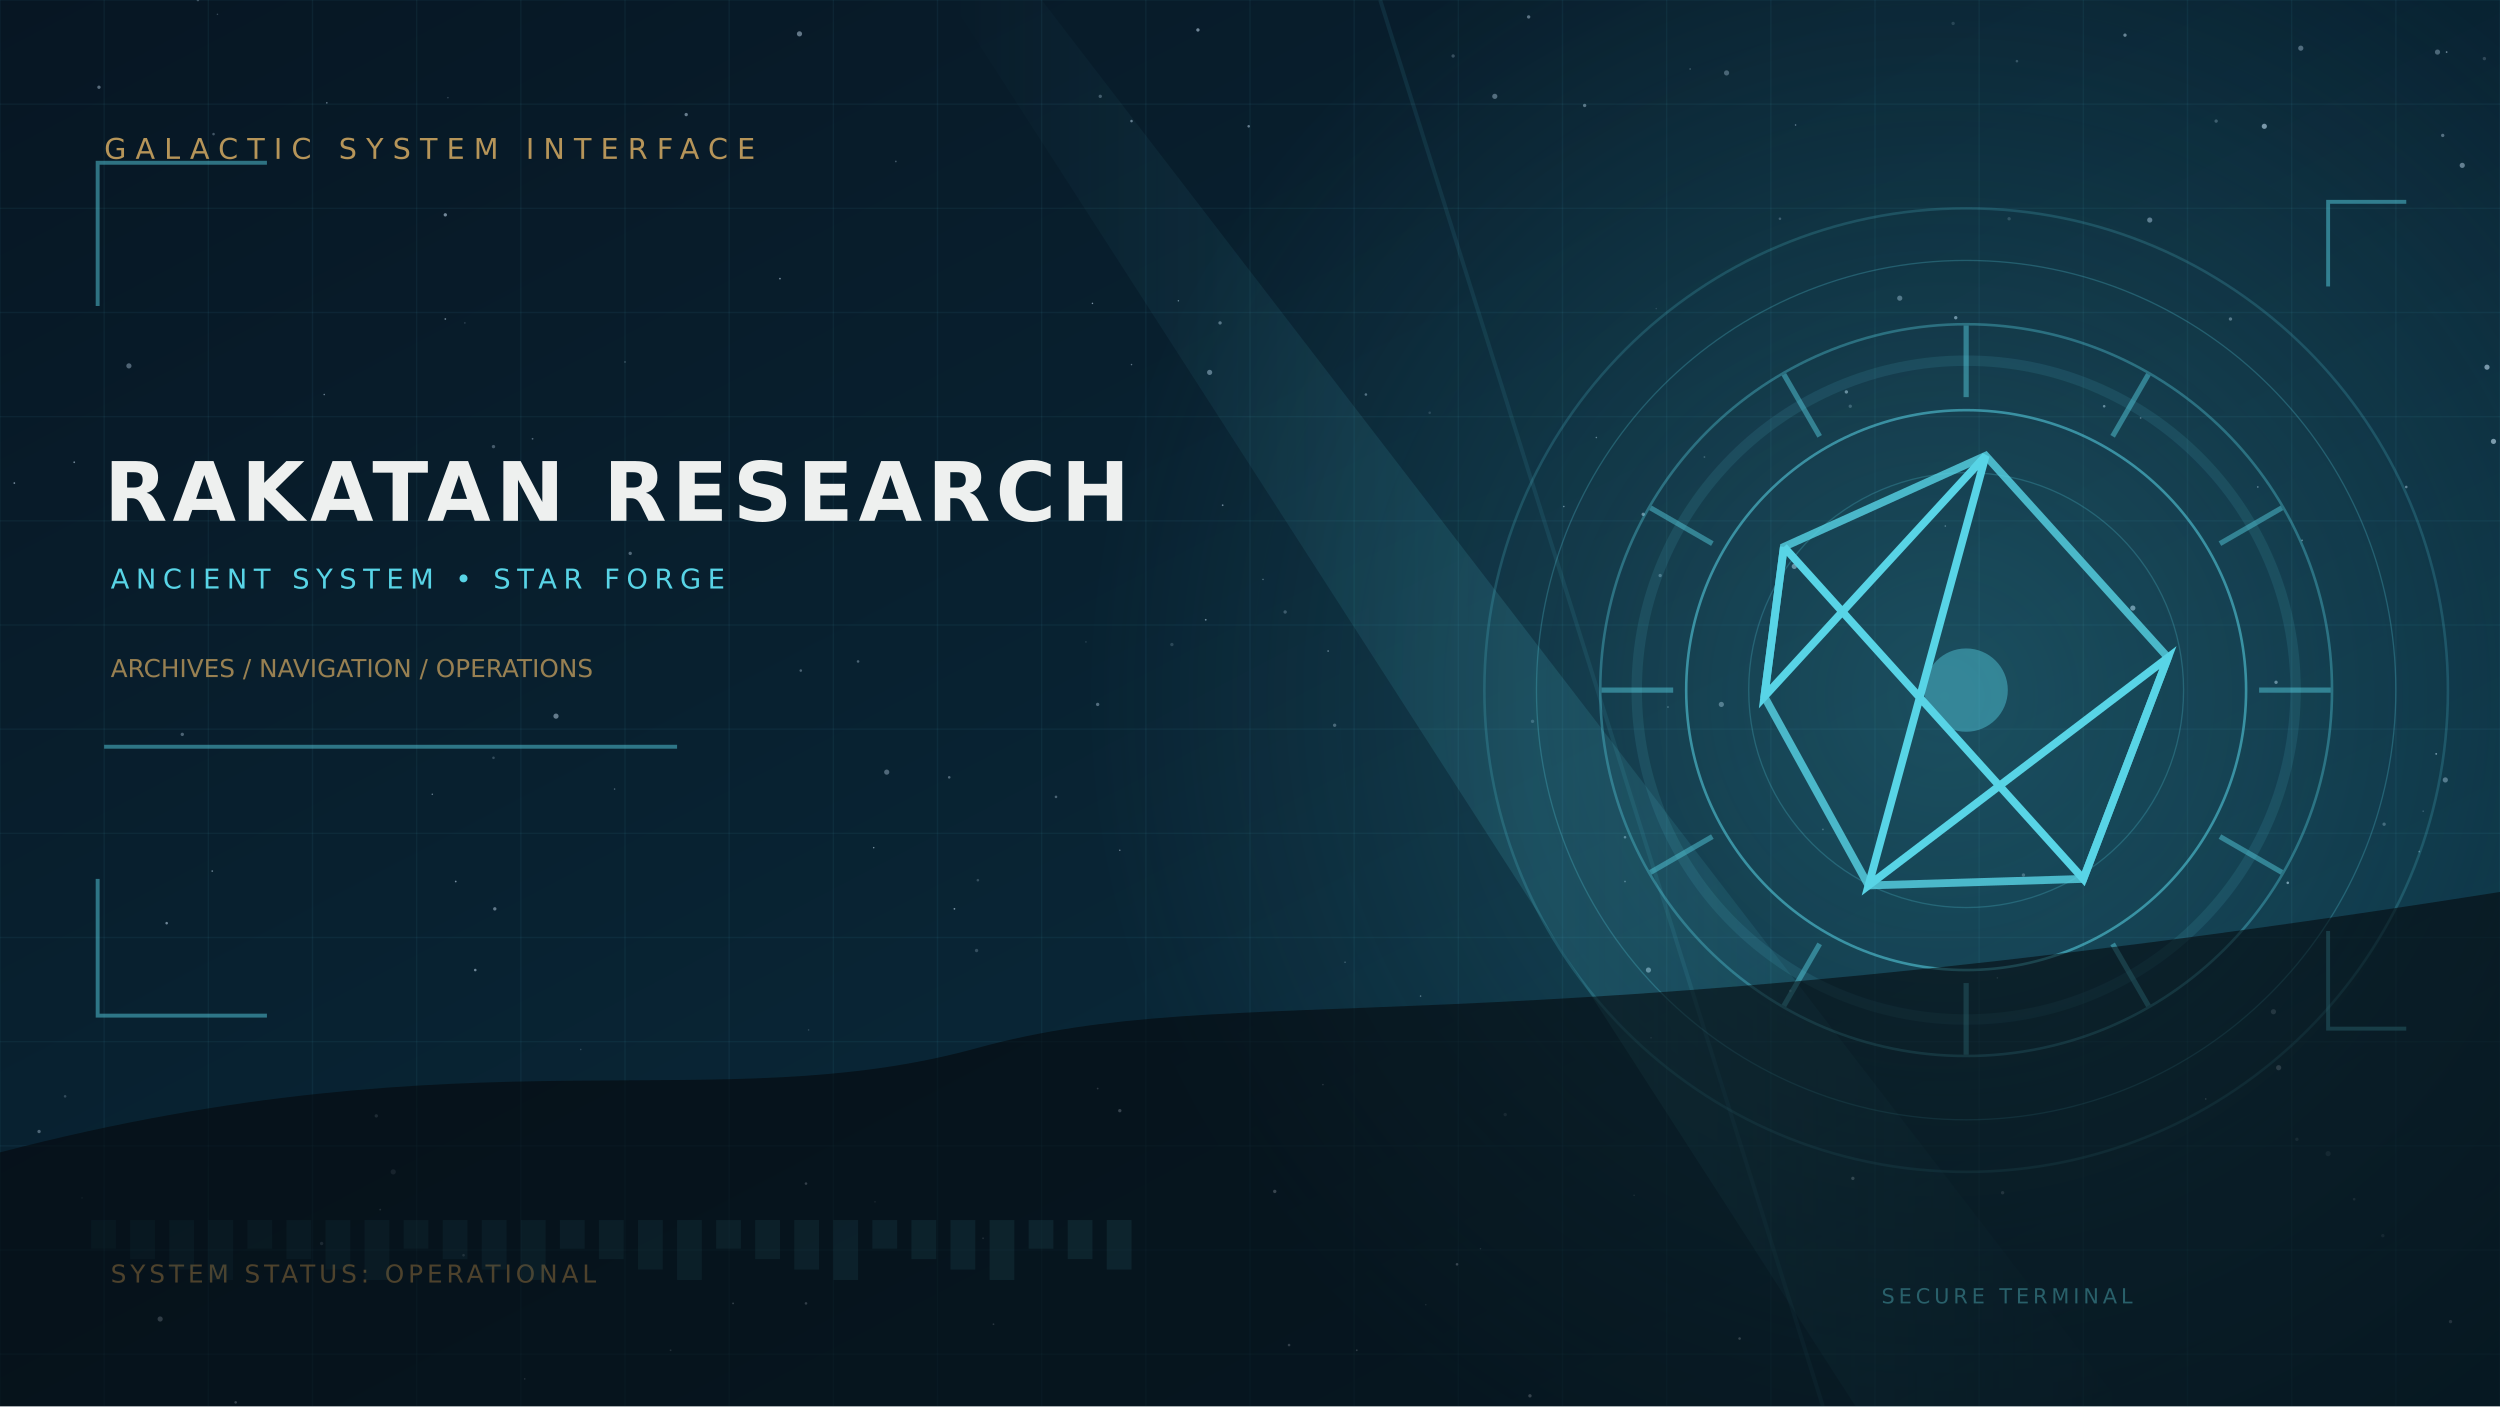
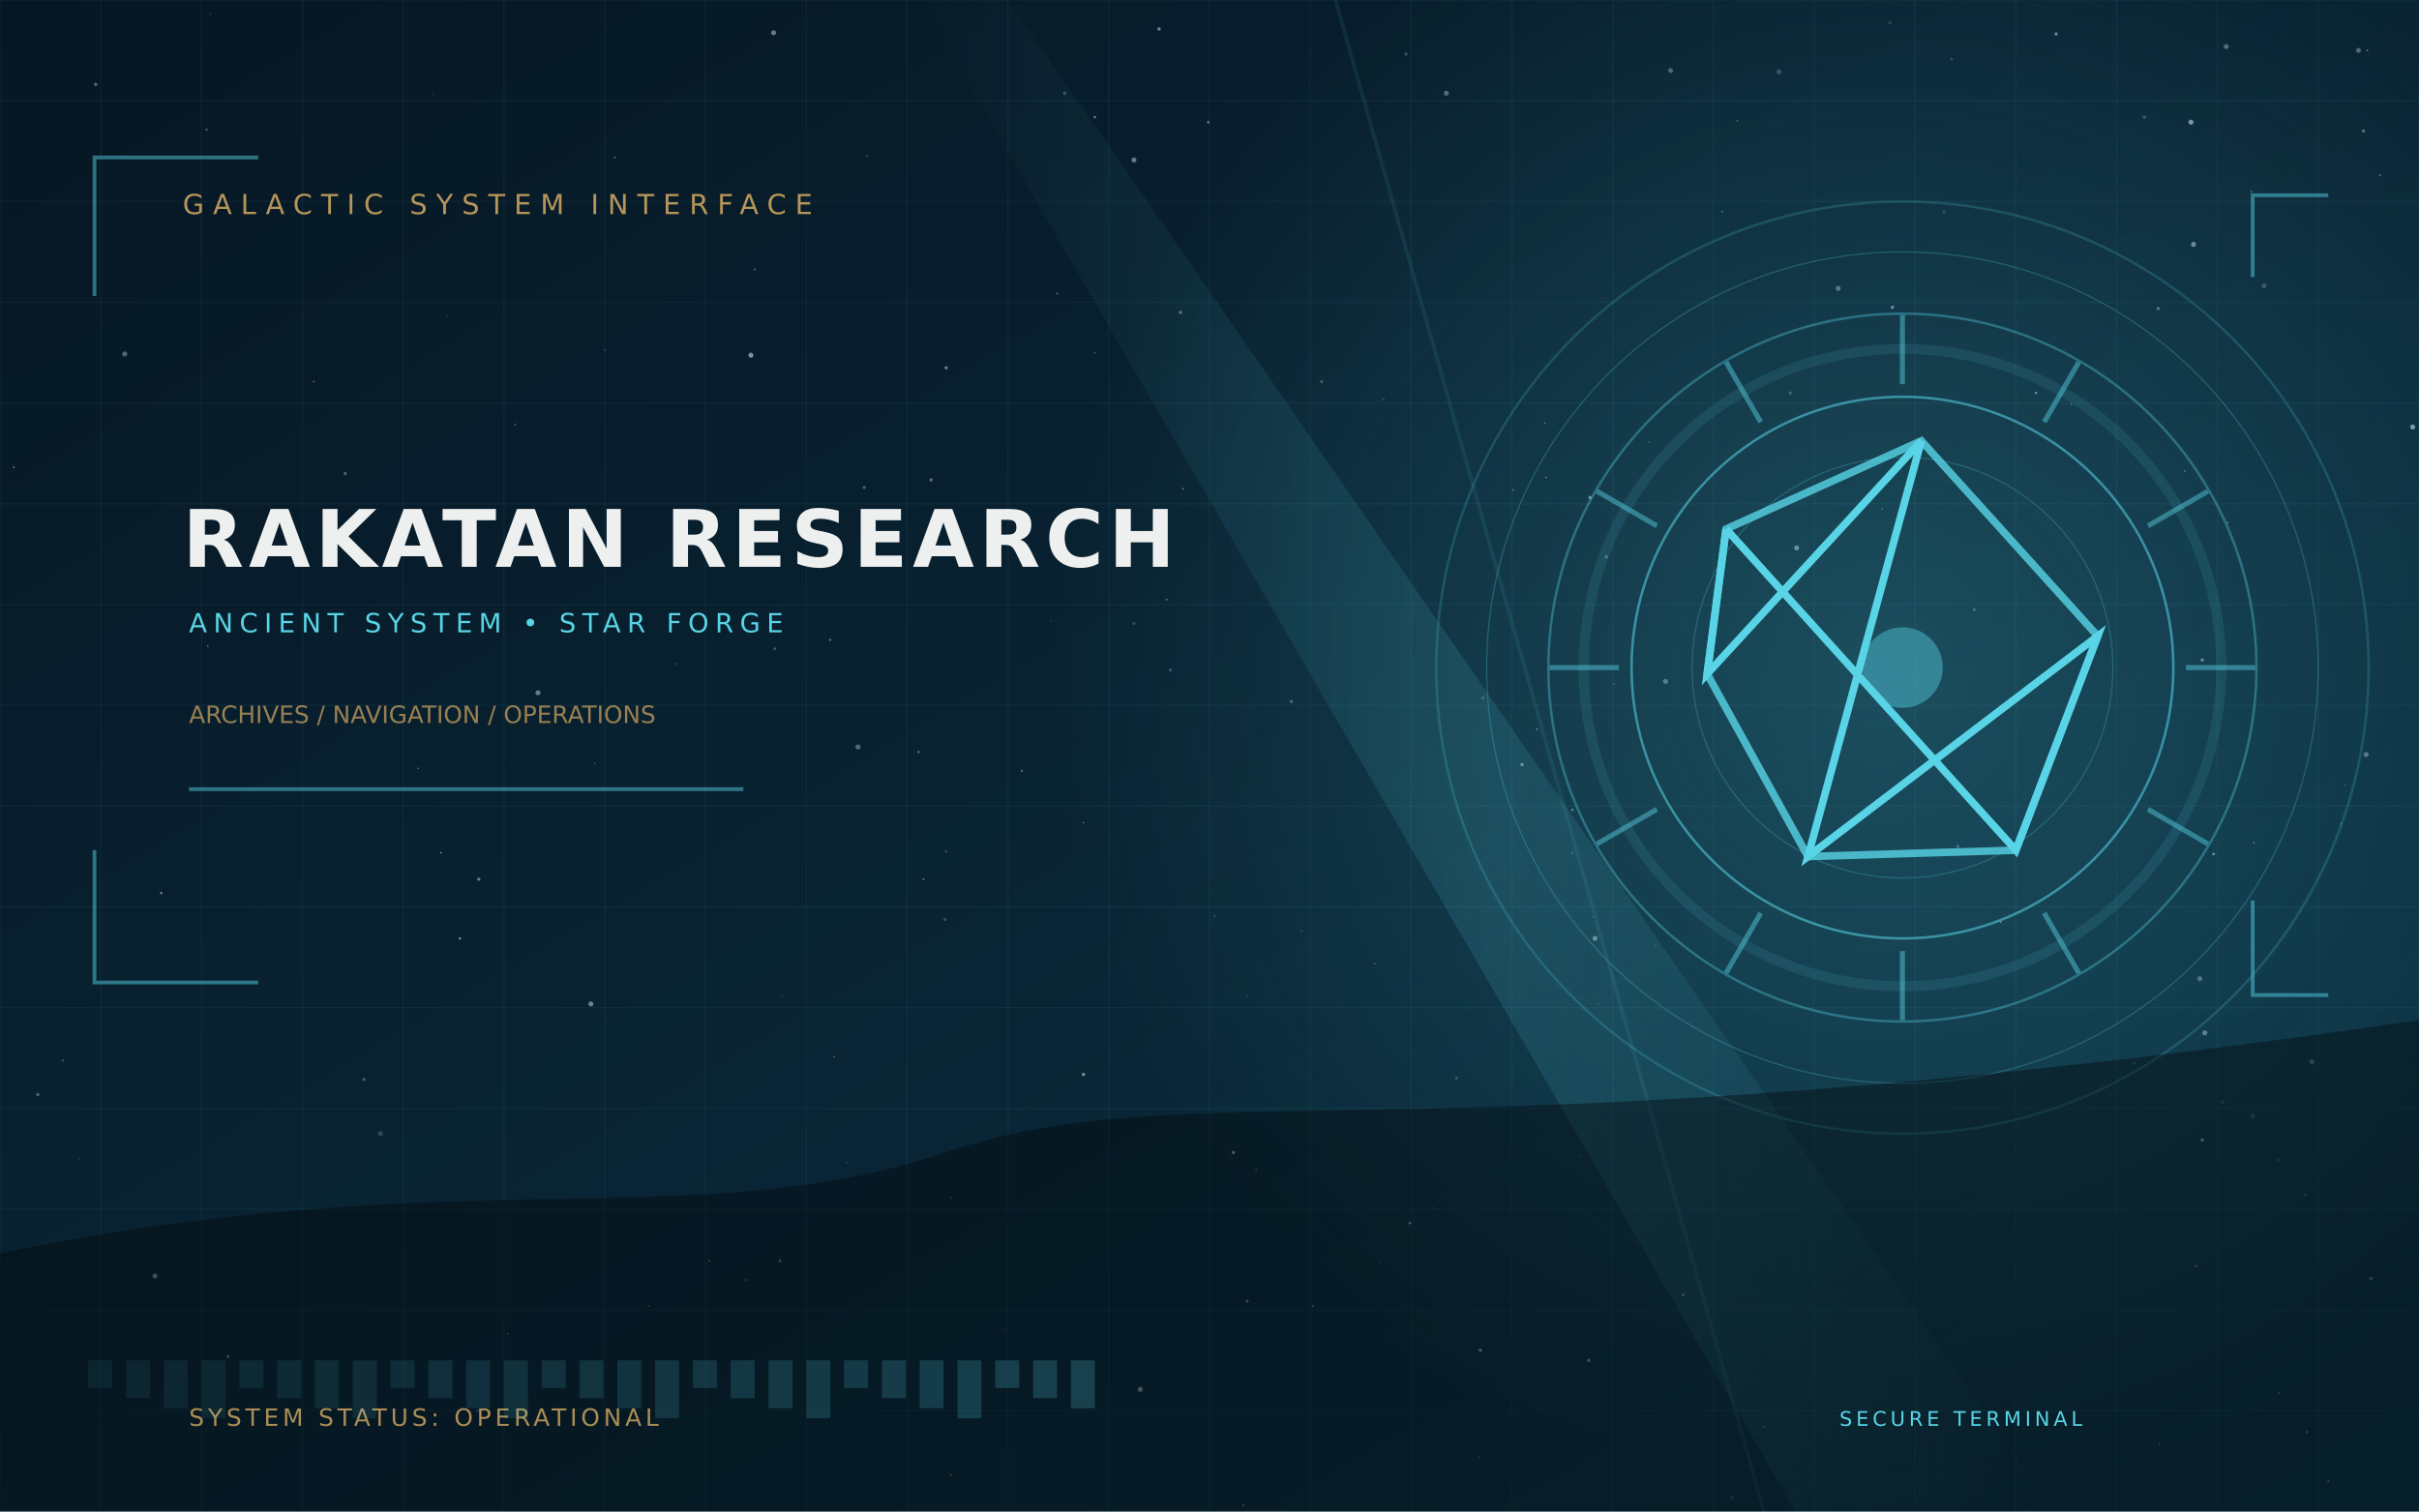
- <svg xmlns="http://www.w3.org/2000/svg" width="1920" height="1080" viewBox="0 0 1920 1080">
+ <svg xmlns="http://www.w3.org/2000/svg" width="1920" height="1200" viewBox="0 0 1920 1200">
  <defs>
    <linearGradient id="bg" x2=".95" y2="1">
      <stop stop-color="#071623" />
      <stop offset="1" stop-color="#0a3042" />
    </linearGradient>
    <radialGradient id="halo">
      <stop stop-color="#58d4e6" stop-opacity=".23" />
      <stop offset="1" stop-color="#58d4e6" stop-opacity="0" />
    </radialGradient>
    <linearGradient id="beam">
      <stop stop-color="#58d4e6" stop-opacity="0" />
      <stop offset=".5" stop-color="#58d4e6" stop-opacity=".14" />
      <stop offset="1" stop-color="#58d4e6" stop-opacity="0" />
    </linearGradient>
  </defs>
-   <rect width="1920" height="1080" fill="url(#bg)" />
+   <rect width="1920" height="1200" fill="url(#bg)" />
  <circle cx="1879" cy="40" r="0.7" fill="#afc6d9" opacity="0.61" />
  <circle cx="1201" cy="389" r="0.6" fill="#afc6d9" opacity="0.64" />
  <circle cx="1830" cy="949" r="1.3" fill="#afc6d9" opacity="0.21" />
  <circle cx="1226" cy="336" r="0.6" fill="#afc6d9" opacity="0.55" />
  <circle cx="1042" cy="1037" r="0.7" fill="#afc6d9" opacity="0.58" />
  <circle cx="1098" cy="317" r="1" fill="#afc6d9" opacity="0.18" />
  <circle cx="563" cy="1001" r="0.7" fill="#afc6d9" opacity="0.66" />
  <circle cx="289" cy="857" r="1.3" fill="#afc6d9" opacity="0.34" />
  <circle cx="1616" cy="312" r="1" fill="#afc6d9" opacity="0.57" />
  <circle cx="686" cy="387" r="1.3" fill="#afc6d9" opacity="0.37" />
  <circle cx="1876" cy="104" r="1.3" fill="#afc6d9" opacity="0.45" />
  <circle cx="937" cy="248" r="1.3" fill="#afc6d9" opacity="0.47" />
  <circle cx="1713" cy="245" r="1.3" fill="#afc6d9" opacity="0.45" />
-   <circle cx="905" cy="231" r="0.6" fill="#afc6d9" opacity="0.58" />
-   <circle cx="970" cy="445" r="0.6" fill="#afc6d9" opacity="0.46" />
-   <circle cx="356" cy="964" r="1" fill="#afc6d9" opacity="0.36" />
-   <circle cx="763" cy="1017" r="0.7" fill="#afc6d9" opacity="0.49" />
-   <circle cx="1871" cy="579" r="0.7" fill="#afc6d9" opacity="0.71" />
+   <circle cx="905" cy="1103" r="2" fill="#afc6d9" opacity="0.62" />
+   <circle cx="1714" cy="1146" r="0.6" fill="#afc6d9" opacity="0.65" />
+   <circle cx="1567" cy="484" r="1.3" fill="#afc6d9" opacity="0.29" />
+   <circle cx="1741" cy="194" r="2" fill="#afc6d9" opacity="0.59" />
+   <circle cx="964" cy="727" r="1" fill="#afc6d9" opacity="0.17" />
+   <circle cx="1261" cy="1080" r="1.3" fill="#afc6d9" opacity="0.56" />
+   <circle cx="1220" cy="579" r="0.7" fill="#afc6d9" opacity="0.71" />
  <circle cx="1033" cy="739" r="0.6" fill="#afc6d9" opacity="0.37" />
  <circle cx="751" cy="676" r="1" fill="#afc6d9" opacity="0.26" />
-   <circle cx="1174" cy="13" r="1.3" fill="#afc6d9" opacity="0.50" />
-   <circle cx="140" cy="564" r="1.3" fill="#afc6d9" opacity="0.41" />
-   <circle cx="1891" cy="127" r="2" fill="#afc6d9" opacity="0.55" />
+   <circle cx="1174" cy="1157" r="0.6" fill="#afc6d9" opacity="0.51" />
+   <circle cx="1264" cy="728" r="0.6" fill="#afc6d9" opacity="0.32" />
+   <circle cx="900" cy="127" r="2" fill="#afc6d9" opacity="0.55" />
  <circle cx="332" cy="610" r="0.6" fill="#afc6d9" opacity="0.57" />
  <circle cx="123" cy="1013" r="2" fill="#afc6d9" opacity="0.57" />
  <circle cx="1694" cy="844" r="0.6" fill="#afc6d9" opacity="0.61" />
  <circle cx="365" cy="745" r="1" fill="#afc6d9" opacity="0.62" />
  <circle cx="834" cy="493" r="0.6" fill="#afc6d9" opacity="0.22" />
  <circle cx="181" cy="1077" r="1" fill="#afc6d9" opacity="0.64" />
  <circle cx="1268" cy="797" r="0.6" fill="#afc6d9" opacity="0.31" />
  <circle cx="672" cy="923" r="0.6" fill="#afc6d9" opacity="0.30" />
  <circle cx="1322" cy="541" r="2" fill="#afc6d9" opacity="0.45" />
  <circle cx="860" cy="853" r="1.3" fill="#afc6d9" opacity="0.67" />
  <circle cx="614" cy="26" r="2" fill="#afc6d9" opacity="0.54" />
  <circle cx="1336" cy="1028" r="1" fill="#afc6d9" opacity="0.64" />
  <circle cx="1266" cy="745" r="2" fill="#afc6d9" opacity="0.56" />
  <circle cx="599" cy="214" r="0.7" fill="#afc6d9" opacity="0.65" />
  <circle cx="619" cy="1001" r="1" fill="#afc6d9" opacity="0.60" />
  <circle cx="621" cy="791" r="0.6" fill="#afc6d9" opacity="0.25" />
  <circle cx="1049" cy="303" r="1" fill="#afc6d9" opacity="0.46" />
  <circle cx="1549" cy="47" r="1" fill="#afc6d9" opacity="0.27" />
  <circle cx="302" cy="900" r="2" fill="#afc6d9" opacity="0.23" />
  <circle cx="1872" cy="40" r="2" fill="#afc6d9" opacity="0.41" />
  <circle cx="1878" cy="599" r="2" fill="#afc6d9" opacity="0.46" />
  <circle cx="350" cy="677" r="0.7" fill="#afc6d9" opacity="0.67" />
  <circle cx="1177" cy="554" r="1.3" fill="#afc6d9" opacity="0.27" />
  <circle cx="1025" cy="557" r="1.3" fill="#afc6d9" opacity="0.38" />
  <circle cx="1739" cy="97" r="2" fill="#afc6d9" opacity="0.69" />
  <circle cx="1861" cy="623" r="0.6" fill="#afc6d9" opacity="0.31" />
  <circle cx="939" cy="388" r="0.7" fill="#afc6d9" opacity="0.59" />
  <circle cx="739" cy="381" r="1.3" fill="#afc6d9" opacity="0.50" />
  <circle cx="1543" cy="168" r="1.3" fill="#afc6d9" opacity="0.20" />
  <circle cx="274" cy="376" r="1.3" fill="#afc6d9" opacity="0.40" />
  <circle cx="99" cy="281" r="2" fill="#afc6d9" opacity="0.43" />
  <circle cx="1248" cy="643" r="1" fill="#afc6d9" opacity="0.50" />
  <circle cx="380" cy="698" r="1.3" fill="#afc6d9" opacity="0.54" />
  <circle cx="1746" cy="777" r="2" fill="#afc6d9" opacity="0.41" />
  <circle cx="30" cy="869" r="1.3" fill="#afc6d9" opacity="0.42" />
  <circle cx="1494" cy="404" r="0.6" fill="#afc6d9" opacity="0.50" />
  <circle cx="128" cy="709" r="1" fill="#afc6d9" opacity="0.61" />
  <circle cx="1275" cy="442" r="1.3" fill="#afc6d9" opacity="0.39" />
  <circle cx="1702" cy="93" r="1.3" fill="#afc6d9" opacity="0.32" />
  <circle cx="1858" cy="654" r="0.7" fill="#afc6d9" opacity="0.42" />
  <circle cx="50" cy="842" r="1" fill="#afc6d9" opacity="0.26" />
  <circle cx="165" cy="513" r="0.6" fill="#afc6d9" opacity="0.68" />
  <circle cx="1367" cy="168" r="1" fill="#afc6d9" opacity="0.30" />
  <circle cx="1255" cy="918" r="0.6" fill="#afc6d9" opacity="0.31" />
  <circle cx="1632" cy="27" r="1.3" fill="#afc6d9" opacity="0.58" />
  <circle cx="1272" cy="237" r="0.6" fill="#afc6d9" opacity="0.19" />
  <circle cx="1554" cy="672" r="1.3" fill="#afc6d9" opacity="0.34" />
  <circle cx="249" cy="303" r="0.6" fill="#afc6d9" opacity="0.61" />
  <circle cx="1757" cy="678" r="1" fill="#afc6d9" opacity="0.68" />
  <circle cx="755" cy="951" r="0.7" fill="#afc6d9" opacity="0.38" />
  <circle cx="1788" cy="886" r="2" fill="#afc6d9" opacity="0.19" />
  <circle cx="1281" cy="543" r="0.6" fill="#afc6d9" opacity="0.50" />
  <circle cx="1175" cy="1072" r="1.3" fill="#afc6d9" opacity="0.65" />
  <circle cx="1808" cy="921" r="1" fill="#afc6d9" opacity="0.26" />
  <circle cx="1915" cy="339" r="2" fill="#afc6d9" opacity="0.70" />
  <circle cx="1459" cy="229" r="2" fill="#afc6d9" opacity="0.45" />
  <circle cx="1748" cy="524" r="1.3" fill="#afc6d9" opacity="0.57" />
  <circle cx="409" cy="337" r="0.7" fill="#afc6d9" opacity="0.45" />
  <circle cx="1309" cy="351" r="0.7" fill="#afc6d9" opacity="0.31" />
  <circle cx="860" cy="653" r="0.6" fill="#afc6d9" opacity="0.60" />
  <circle cx="76" cy="67" r="1.3" fill="#afc6d9" opacity="0.48" />
  <circle cx="659" cy="508" r="1" fill="#afc6d9" opacity="0.41" />
  <circle cx="729" cy="597" r="1" fill="#afc6d9" opacity="0.43" />
  <circle cx="900" cy="495" r="1.3" fill="#afc6d9" opacity="0.21" />
  <circle cx="1116" cy="43" r="1.3" fill="#afc6d9" opacity="0.28" />
  <circle cx="959" cy="97" r="1" fill="#afc6d9" opacity="0.56" />
  <circle cx="1379" cy="96" r="0.6" fill="#afc6d9" opacity="0.57" />
  <circle cx="1750" cy="820" r="2" fill="#afc6d9" opacity="0.50" />
  <circle cx="1137" cy="959" r="0.6" fill="#afc6d9" opacity="0.34" />
  <circle cx="1248" cy="677" r="0.7" fill="#afc6d9" opacity="0.47" />
  <circle cx="869" cy="93" r="1" fill="#afc6d9" opacity="0.56" />
  <circle cx="750" cy="730" r="1.3" fill="#afc6d9" opacity="0.26" />
  <circle cx="1148" cy="74" r="2" fill="#afc6d9" opacity="0.45" />
  <circle cx="344" cy="75" r="0.6" fill="#afc6d9" opacity="0.27" />
  <circle cx="1767" cy="37" r="2" fill="#afc6d9" opacity="0.43" />
  <circle cx="869" cy="280" r="0.6" fill="#afc6d9" opacity="0.52" />
-   <circle cx="1848" cy="374" r="1" fill="#afc6d9" opacity="0.54" />
-   <circle cx="57" cy="355" r="0.7" fill="#afc6d9" opacity="0.64" />
-   <circle cx="1418" cy="301" r="1.3" fill="#afc6d9" opacity="0.59" />
-   <circle cx="342" cy="245" r="0.7" fill="#afc6d9" opacity="0.61" />
-   <circle cx="342" cy="165" r="1.3" fill="#afc6d9" opacity="0.64" />
-   <circle cx="152" cy="0" r="1" fill="#afc6d9" opacity="0.34" />
-   <circle cx="1651" cy="169" r="2" fill="#afc6d9" opacity="0.51" />
-   <circle cx="929" cy="286" r="2" fill="#afc6d9" opacity="0.50" />
-   <circle cx="1217" cy="81" r="1.3" fill="#afc6d9" opacity="0.49" />
-   <circle cx="843" cy="541" r="1.3" fill="#afc6d9" opacity="0.45" />
-   <circle cx="357" cy="248" r="0.7" fill="#afc6d9" opacity="0.20" />
-   <circle cx="1423" cy="905" r="1.3" fill="#afc6d9" opacity="0.65" />
+   <circle cx="1848" cy="1176" r="0.7" fill="#afc6d9" opacity="0.61" />
+   <circle cx="1412" cy="57" r="2" fill="#afc6d9" opacity="0.26" />
+   <circle cx="1797" cy="227" r="2" fill="#afc6d9" opacity="0.25" />
+   <circle cx="1588" cy="732" r="0.7" fill="#afc6d9" opacity="0.61" />
+   <circle cx="355" cy="251" r="0.7" fill="#afc6d9" opacity="0.21" />
+   <circle cx="1787" cy="152" r="0.6" fill="#afc6d9" opacity="0.70" />
+   <circle cx="662" cy="839" r="0.6" fill="#afc6d9" opacity="0.48" />
+   <circle cx="997" cy="929" r="0.7" fill="#afc6d9" opacity="0.46" />
+   <circle cx="1809" cy="1106" r="0.6" fill="#afc6d9" opacity="0.66" />
+   <circle cx="1208" cy="607" r="1.3" fill="#afc6d9" opacity="0.59" />
+   <circle cx="798" cy="1055" r="0.6" fill="#afc6d9" opacity="0.26" />
+   <circle cx="488" cy="125" r="0.7" fill="#afc6d9" opacity="0.55" />
+   <circle cx="1748" cy="905" r="1.3" fill="#afc6d9" opacity="0.65" />
  <circle cx="1500" cy="18" r="1.3" fill="#afc6d9" opacity="0.18" />
  <circle cx="920" cy="23" r="1.3" fill="#afc6d9" opacity="0.63" />
-   <circle cx="1375" cy="761" r="1" fill="#afc6d9" opacity="0.38" />
+   <circle cx="1375" cy="1189" r="1" fill="#afc6d9" opacity="0.31" />
  <circle cx="1768" cy="415" r="0.7" fill="#afc6d9" opacity="0.55" />
  <circle cx="484" cy="425" r="1.3" fill="#afc6d9" opacity="0.44" />
  <circle cx="403" cy="1059" r="0.6" fill="#afc6d9" opacity="0.47" />
  <circle cx="1764" cy="875" r="1.3" fill="#afc6d9" opacity="0.22" />
  <circle cx="688" cy="124" r="0.7" fill="#afc6d9" opacity="0.36" />
  <circle cx="926" cy="476" r="0.7" fill="#afc6d9" opacity="0.63" />
  <circle cx="1734" cy="374" r="0.6" fill="#afc6d9" opacity="0.66" />
  <circle cx="979" cy="915" r="1.3" fill="#afc6d9" opacity="0.69" />
  <circle cx="472" cy="606" r="0.6" fill="#afc6d9" opacity="0.43" />
  <circle cx="11" cy="371" r="0.7" fill="#afc6d9" opacity="0.65" />
  <circle cx="1095" cy="1002" r="0.6" fill="#afc6d9" opacity="0.31" />
  <circle cx="681" cy="593" r="2" fill="#afc6d9" opacity="0.43" />
  <circle cx="733" cy="698" r="0.7" fill="#afc6d9" opacity="0.69" />
  <circle cx="480" cy="278" r="0.6" fill="#afc6d9" opacity="0.40" />
  <circle cx="839" cy="233" r="0.6" fill="#afc6d9" opacity="0.70" />
-   <circle cx="1831" cy="633" r="1.3" fill="#afc6d9" opacity="0.34" />
-   <circle cx="1016" cy="833" r="0.6" fill="#afc6d9" opacity="0.51" />
-   <circle cx="843" cy="836" r="0.7" fill="#afc6d9" opacity="0.52" />
-   <circle cx="1534" cy="751" r="0.6" fill="#afc6d9" opacity="0.37" />
+   <circle cx="1831" cy="1137" r="1" fill="#afc6d9" opacity="0.38" />
+   <circle cx="592" cy="1016" r="1.3" fill="#afc6d9" opacity="0.19" />
+   <circle cx="1835" cy="843" r="2" fill="#afc6d9" opacity="0.39" />
+   <circle cx="1314" cy="751" r="0.6" fill="#afc6d9" opacity="0.37" />
  <circle cx="164" cy="103" r="1" fill="#afc6d9" opacity="0.35" />
  <circle cx="811" cy="612" r="1" fill="#afc6d9" opacity="0.41" />
  <circle cx="63" cy="920" r="0.6" fill="#afc6d9" opacity="0.20" />
  <circle cx="1156" cy="856" r="1.3" fill="#afc6d9" opacity="0.23" />
  <circle cx="515" cy="1037" r="0.7" fill="#afc6d9" opacity="0.39" />
  <circle cx="990" cy="1033" r="1" fill="#afc6d9" opacity="0.62" />
  <circle cx="845" cy="74" r="1.3" fill="#afc6d9" opacity="0.35" />
-   <circle cx="379" cy="582" r="1" fill="#afc6d9" opacity="0.27" />
-   <circle cx="379" cy="343" r="1.3" fill="#afc6d9" opacity="0.37" />
-   <circle cx="292" cy="929" r="0.7" fill="#afc6d9" opacity="0.38" />
-   <circle cx="1538" cy="916" r="1.3" fill="#afc6d9" opacity="0.38" />
-   <circle cx="247" cy="955" r="1.3" fill="#afc6d9" opacity="0.31" />
-   <circle cx="619" cy="909" r="1" fill="#afc6d9" opacity="0.63" />
-   <circle cx="671" cy="651" r="0.6" fill="#afc6d9" opacity="0.67" />
-   <circle cx="163" cy="669" r="0.7" fill="#afc6d9" opacity="0.55" />
+   <circle cx="379" cy="1120" r="1" fill="#afc6d9" opacity="0.36" />
+   <circle cx="1227" cy="379" r="0.7" fill="#afc6d9" opacity="0.56" />
+   <circle cx="751" cy="292" r="1.3" fill="#afc6d9" opacity="0.57" />
+   <circle cx="469" cy="797" r="2" fill="#afc6d9" opacity="0.58" />
+   <circle cx="990" cy="791" r="0.7" fill="#afc6d9" opacity="0.24" />
+   <circle cx="929" cy="532" r="1" fill="#afc6d9" opacity="0.41" />
+   <circle cx="1743" cy="1005" r="1" fill="#afc6d9" opacity="0.34" />
+   <circle cx="1889" cy="139" r="0.6" fill="#afc6d9" opacity="0.69" />
+   <circle cx="1789" cy="669" r="0.7" fill="#afc6d9" opacity="0.55" />
  <circle cx="1882" cy="1015" r="1.3" fill="#afc6d9" opacity="0.41" />
  <circle cx="1262" cy="395" r="1.3" fill="#afc6d9" opacity="0.59" />
  <circle cx="1502" cy="244" r="1.3" fill="#afc6d9" opacity="0.63" />
  <circle cx="1644" cy="321" r="0.7" fill="#afc6d9" opacity="0.42" />
-   <circle cx="1400" cy="637" r="0.7" fill="#afc6d9" opacity="0.34" />
-   <circle cx="1020" cy="500" r="0.7" fill="#afc6d9" opacity="0.50" />
-   <circle cx="1638" cy="467" r="2" fill="#afc6d9" opacity="0.63" />
-   <circle cx="1378" cy="435" r="2" fill="#afc6d9" opacity="0.58" />
+   <circle cx="1400" cy="1133" r="1" fill="#afc6d9" opacity="0.24" />
+   <circle cx="1386" cy="1020" r="0.7" fill="#afc6d9" opacity="0.27" />
+   <circle cx="755" cy="1171" r="0.7" fill="#afc6d9" opacity="0.48" />
+   <circle cx="1426" cy="435" r="2" fill="#afc6d9" opacity="0.58" />
  <circle cx="1326" cy="56" r="2" fill="#afc6d9" opacity="0.38" />
  <circle cx="427" cy="550" r="2" fill="#afc6d9" opacity="0.55" />
-   <circle cx="987" cy="470" r="1.3" fill="#afc6d9" opacity="0.31" />
-   <circle cx="527" cy="88" r="1.3" fill="#afc6d9" opacity="0.57" />
-   <circle cx="1910" cy="282" r="2" fill="#afc6d9" opacity="0.68" />
+   <circle cx="987" cy="1195" r="0.7" fill="#afc6d9" opacity="0.69" />
+   <circle cx="536" cy="527" r="0.6" fill="#afc6d9" opacity="0.40" />
+   <circle cx="596" cy="282" r="2" fill="#afc6d9" opacity="0.68" />
  <circle cx="1091" cy="765" r="0.6" fill="#afc6d9" opacity="0.51" />
  <circle cx="1421" cy="312" r="1.3" fill="#afc6d9" opacity="0.29" />
  <circle cx="615" cy="515" r="1" fill="#afc6d9" opacity="0.40" />
  <circle cx="1119" cy="971" r="1" fill="#afc6d9" opacity="0.69" />
  <circle cx="167" cy="11" r="0.6" fill="#afc6d9" opacity="0.28" />
-   <circle cx="1908" cy="45" r="1.3" fill="#afc6d9" opacity="0.23" />
-   <circle cx="1298" cy="53" r="0.6" fill="#afc6d9" opacity="0.40" />
-   <circle cx="446" cy="806" r="0.6" fill="#afc6d9" opacity="0.24" />
-   <circle cx="251" cy="79" r="0.6" fill="#afc6d9" opacity="0.63" />
  <circle cx="1495" cy="535" r="670" fill="url(#halo)" />
  <g>
-     <path d="M 0 0 V 1080" stroke="#58d4e6" opacity=".06" />
-     <path d="M 80 0 V 1080" stroke="#58d4e6" opacity=".06" />
-     <path d="M 160 0 V 1080" stroke="#58d4e6" opacity=".06" />
-     <path d="M 240 0 V 1080" stroke="#58d4e6" opacity=".06" />
-     <path d="M 320 0 V 1080" stroke="#58d4e6" opacity=".06" />
-     <path d="M 400 0 V 1080" stroke="#58d4e6" opacity=".06" />
-     <path d="M 480 0 V 1080" stroke="#58d4e6" opacity=".06" />
-     <path d="M 560 0 V 1080" stroke="#58d4e6" opacity=".06" />
-     <path d="M 640 0 V 1080" stroke="#58d4e6" opacity=".06" />
-     <path d="M 720 0 V 1080" stroke="#58d4e6" opacity=".06" />
-     <path d="M 800 0 V 1080" stroke="#58d4e6" opacity=".06" />
-     <path d="M 880 0 V 1080" stroke="#58d4e6" opacity=".06" />
-     <path d="M 960 0 V 1080" stroke="#58d4e6" opacity=".06" />
-     <path d="M 1040 0 V 1080" stroke="#58d4e6" opacity=".06" />
-     <path d="M 1120 0 V 1080" stroke="#58d4e6" opacity=".06" />
-     <path d="M 1200 0 V 1080" stroke="#58d4e6" opacity=".06" />
-     <path d="M 1280 0 V 1080" stroke="#58d4e6" opacity=".06" />
-     <path d="M 1360 0 V 1080" stroke="#58d4e6" opacity=".06" />
-     <path d="M 1440 0 V 1080" stroke="#58d4e6" opacity=".06" />
-     <path d="M 1520 0 V 1080" stroke="#58d4e6" opacity=".06" />
-     <path d="M 1600 0 V 1080" stroke="#58d4e6" opacity=".06" />
-     <path d="M 1680 0 V 1080" stroke="#58d4e6" opacity=".06" />
-     <path d="M 1760 0 V 1080" stroke="#58d4e6" opacity=".06" />
-     <path d="M 1840 0 V 1080" stroke="#58d4e6" opacity=".06" />
-     <path d="M 1920 0 V 1080" stroke="#58d4e6" opacity=".06" />
+     <path d="M 0 0 V 1200" stroke="#58d4e6" opacity=".06" />
+     <path d="M 80 0 V 1200" stroke="#58d4e6" opacity=".06" />
+     <path d="M 160 0 V 1200" stroke="#58d4e6" opacity=".06" />
+     <path d="M 240 0 V 1200" stroke="#58d4e6" opacity=".06" />
+     <path d="M 320 0 V 1200" stroke="#58d4e6" opacity=".06" />
+     <path d="M 400 0 V 1200" stroke="#58d4e6" opacity=".06" />
+     <path d="M 480 0 V 1200" stroke="#58d4e6" opacity=".06" />
+     <path d="M 560 0 V 1200" stroke="#58d4e6" opacity=".06" />
+     <path d="M 640 0 V 1200" stroke="#58d4e6" opacity=".06" />
+     <path d="M 720 0 V 1200" stroke="#58d4e6" opacity=".06" />
+     <path d="M 800 0 V 1200" stroke="#58d4e6" opacity=".06" />
+     <path d="M 880 0 V 1200" stroke="#58d4e6" opacity=".06" />
+     <path d="M 960 0 V 1200" stroke="#58d4e6" opacity=".06" />
+     <path d="M 1040 0 V 1200" stroke="#58d4e6" opacity=".06" />
+     <path d="M 1120 0 V 1200" stroke="#58d4e6" opacity=".06" />
+     <path d="M 1200 0 V 1200" stroke="#58d4e6" opacity=".06" />
+     <path d="M 1280 0 V 1200" stroke="#58d4e6" opacity=".06" />
+     <path d="M 1360 0 V 1200" stroke="#58d4e6" opacity=".06" />
+     <path d="M 1440 0 V 1200" stroke="#58d4e6" opacity=".06" />
+     <path d="M 1520 0 V 1200" stroke="#58d4e6" opacity=".06" />
+     <path d="M 1600 0 V 1200" stroke="#58d4e6" opacity=".06" />
+     <path d="M 1680 0 V 1200" stroke="#58d4e6" opacity=".06" />
+     <path d="M 1760 0 V 1200" stroke="#58d4e6" opacity=".06" />
+     <path d="M 1840 0 V 1200" stroke="#58d4e6" opacity=".06" />
+     <path d="M 1920 0 V 1200" stroke="#58d4e6" opacity=".06" />
    <path d="M 0 0 H 1920" stroke="#58d4e6" opacity=".06" />
    <path d="M 0 80 H 1920" stroke="#58d4e6" opacity=".06" />
    <path d="M 0 160 H 1920" stroke="#58d4e6" opacity=".06" />
    <path d="M 0 240 H 1920" stroke="#58d4e6" opacity=".06" />
    <path d="M 0 320 H 1920" stroke="#58d4e6" opacity=".06" />
    <path d="M 0 400 H 1920" stroke="#58d4e6" opacity=".06" />
    <path d="M 0 480 H 1920" stroke="#58d4e6" opacity=".06" />
    <path d="M 0 560 H 1920" stroke="#58d4e6" opacity=".06" />
    <path d="M 0 640 H 1920" stroke="#58d4e6" opacity=".06" />
    <path d="M 0 720 H 1920" stroke="#58d4e6" opacity=".06" />
    <path d="M 0 800 H 1920" stroke="#58d4e6" opacity=".06" />
    <path d="M 0 880 H 1920" stroke="#58d4e6" opacity=".06" />
    <path d="M 0 960 H 1920" stroke="#58d4e6" opacity=".06" />
    <path d="M 0 1040 H 1920" stroke="#58d4e6" opacity=".06" />
-   </g>
-   <path d="M 800 0 L 1630 1080 L 1425 1080 L 730 0 Z" fill="url(#beam)" />
-   <path d="M 1060 0 L 1400 1080" stroke="#58d4e6" opacity=".09" stroke-width="3" />
+     <path d="M 0 1120 H 1920" stroke="#58d4e6" opacity=".06" />
+     <path d="M 0 1200 H 1920" stroke="#58d4e6" opacity=".06" />
+   </g>
+   <path d="M 800 0 L 1630 1200 L 1425 1200 L 730 0 Z" fill="url(#beam)" />
+   <path d="M 1060 0 L 1400 1200" stroke="#58d4e6" opacity=".09" stroke-width="3" />
  <circle cx="1510" cy="530" r="370" stroke="#58d4e6" stroke-width="2" fill="none" opacity="0.19" />
  <circle cx="1510" cy="530" r="330" stroke="#58d4e6" stroke-width="1" fill="none" opacity="0.25" />
  <circle cx="1510" cy="530" r="281" stroke="#58d4e6" stroke-width="2" fill="none" opacity="0.35" />
  <circle cx="1510" cy="530" r="253" stroke="#58d4e6" stroke-width="8" fill="none" opacity="0.11" />
  <circle cx="1510" cy="530" r="215" stroke="#58d4e6" stroke-width="2" fill="none" opacity="0.55" />
  <circle cx="1510" cy="530" r="167" stroke="#58d4e6" stroke-width="1" fill="none" opacity="0.23" />
  <path d="M 1735.0 530.0 L 1790.0 530.0" stroke="#58d4e6" stroke-width="4" opacity=".45" />
  <path d="M 1704.9 642.5 L 1752.5 670.0" stroke="#58d4e6" stroke-width="4" opacity=".45" />
  <path d="M 1622.5 724.9 L 1650.0 772.5" stroke="#58d4e6" stroke-width="4" opacity=".45" />
  <path d="M 1510.0 755.0 L 1510.0 810.0" stroke="#58d4e6" stroke-width="4" opacity=".45" />
  <path d="M 1397.5 724.9 L 1370.0 772.5" stroke="#58d4e6" stroke-width="4" opacity=".45" />
  <path d="M 1315.1 642.5 L 1267.5 670.0" stroke="#58d4e6" stroke-width="4" opacity=".45" />
  <path d="M 1285.0 530.0 L 1230.0 530.0" stroke="#58d4e6" stroke-width="4" opacity=".45" />
  <path d="M 1315.1 417.5 L 1267.5 390.0" stroke="#58d4e6" stroke-width="4" opacity=".45" />
  <path d="M 1397.5 335.1 L 1370.0 287.5" stroke="#58d4e6" stroke-width="4" opacity=".45" />
  <path d="M 1510.0 305.0 L 1510.0 250.0" stroke="#58d4e6" stroke-width="4" opacity=".45" />
  <path d="M 1622.5 335.1 L 1650.0 287.5" stroke="#58d4e6" stroke-width="4" opacity=".45" />
  <path d="M 1704.9 417.5 L 1752.5 390.0" stroke="#58d4e6" stroke-width="4" opacity=".45" />
  <g transform="translate(1510 530)" fill="none" stroke="#58d4e6" stroke-width="6">
    <path d="M -140 -110 L 15 -180 L 155 -25 L 90 145 L -75 150 L -155 5 Z" opacity=".8" />
    <path d="M -140 -110 L 90 145 L 155 -25 L -75 150 L 15 -180 L -155 5 L -140 -110" />
    <circle r="29" fill="#58d4e6" opacity=".42" />
  </g>
+   <path d="M 0 995 C 365 920 550 982 750 915 S 1130 925 1920 810 L 1920 1200 L 0 1200 Z" fill="#030609" opacity=".42" />
  <g fill="none" stroke="#58d4e6" opacity=".48" stroke-width="3">
    <path d="M 75 235 V 125 H 205" />
    <path d="M 75 675 V 780 H 205" />
    <path d="M 1848 155 H 1788 V 220" />
    <path d="M 1848 790 H 1788 V 715" />
  </g>
  <g font-family="DejaVu Sans, sans-serif" fill="#d5aa61">
-     <text x="80" y="122" font-size="22" letter-spacing="7" opacity=".85">GALACTIC SYSTEM INTERFACE</text>
-     <text x="80" y="400" font-size="63" font-weight="bold" letter-spacing="4" fill="#eef0ef">RAKATAN RESEARCH</text>
-     <text x="85" y="452" font-size="21" letter-spacing="5" fill="#58d4e6">ANCIENT SYSTEM • STAR FORGE</text>
-     <text x="85" y="520" font-size="19" opacity=".7">ARCHIVES  /  NAVIGATION  /  OPERATIONS</text>
-     <text x="85" y="985" font-size="19" letter-spacing="3" opacity=".8">SYSTEM STATUS: OPERATIONAL</text>
-     <text x="1445" y="1001" font-size="16" letter-spacing="3" fill="#58d4e6">SECURE TERMINAL</text>
+     <text x="145" y="170" font-size="22" letter-spacing="7" opacity=".85">GALACTIC SYSTEM INTERFACE</text>
+     <text x="145" y="450" font-size="63" font-weight="bold" letter-spacing="4" fill="#eef0ef">RAKATAN RESEARCH</text>
+     <text x="150" y="502" font-size="21" letter-spacing="5" fill="#58d4e6">ANCIENT SYSTEM • STAR FORGE</text>
+     <text x="150" y="574" font-size="19" opacity=".7">ARCHIVES  /  NAVIGATION  /  OPERATIONS</text>
+     <text x="150" y="1132" font-size="19" letter-spacing="3" opacity=".8">SYSTEM STATUS: OPERATIONAL</text>
+     <text x="1460" y="1132" font-size="16" letter-spacing="3" fill="#58d4e6">SECURE TERMINAL</text>
  </g>
  <g fill="#58d4e6" opacity=".48">
-     <rect x="80" y="572" width="440" height="3" />
-     <rect x="70" y="937" width="19" height="22" fill="#58d4e6" opacity="0.15" />
-     <rect x="100" y="937" width="19" height="30" fill="#58d4e6" opacity="0.16" />
-     <rect x="130" y="937" width="19" height="38" fill="#58d4e6" opacity="0.17" />
-     <rect x="160" y="937" width="19" height="46" fill="#58d4e6" opacity="0.18" />
-     <rect x="190" y="937" width="19" height="22" fill="#58d4e6" opacity="0.19" />
-     <rect x="220" y="937" width="19" height="30" fill="#58d4e6" opacity="0.20" />
-     <rect x="250" y="937" width="19" height="38" fill="#58d4e6" opacity="0.22" />
-     <rect x="280" y="937" width="19" height="46" fill="#58d4e6" opacity="0.23" />
-     <rect x="310" y="937" width="19" height="22" fill="#58d4e6" opacity="0.24" />
-     <rect x="340" y="937" width="19" height="30" fill="#58d4e6" opacity="0.25" />
-     <rect x="370" y="937" width="19" height="38" fill="#58d4e6" opacity="0.26" />
-     <rect x="400" y="937" width="19" height="46" fill="#58d4e6" opacity="0.27" />
-     <rect x="430" y="937" width="19" height="22" fill="#58d4e6" opacity="0.28" />
-     <rect x="460" y="937" width="19" height="30" fill="#58d4e6" opacity="0.29" />
-     <rect x="490" y="937" width="19" height="38" fill="#58d4e6" opacity="0.30" />
-     <rect x="520" y="937" width="19" height="46" fill="#58d4e6" opacity="0.31" />
-     <rect x="550" y="937" width="19" height="22" fill="#58d4e6" opacity="0.33" />
-     <rect x="580" y="937" width="19" height="30" fill="#58d4e6" opacity="0.34" />
-     <rect x="610" y="937" width="19" height="38" fill="#58d4e6" opacity="0.35" />
-     <rect x="640" y="937" width="19" height="46" fill="#58d4e6" opacity="0.36" />
-     <rect x="670" y="937" width="19" height="22" fill="#58d4e6" opacity="0.37" />
-     <rect x="700" y="937" width="19" height="30" fill="#58d4e6" opacity="0.38" />
-     <rect x="730" y="937" width="19" height="38" fill="#58d4e6" opacity="0.39" />
-     <rect x="760" y="937" width="19" height="46" fill="#58d4e6" opacity="0.40" />
-     <rect x="790" y="937" width="19" height="22" fill="#58d4e6" opacity="0.41" />
-     <rect x="820" y="937" width="19" height="30" fill="#58d4e6" opacity="0.42" />
-     <rect x="850" y="937" width="19" height="38" fill="#58d4e6" opacity="0.44" />
-   </g>
-   <path d="M 0 885 C 365 790 550 860 750 805 S 1130 810 1920 685 L 1920 1080 L 0 1080 Z" fill="#030609" opacity=".56" />
+     <rect x="150" y="625" width="440" height="3" />
+     <rect x="70" y="1080" width="19" height="22" fill="#58d4e6" opacity="0.15" />
+     <rect x="100" y="1080" width="19" height="30" fill="#58d4e6" opacity="0.16" />
+     <rect x="130" y="1080" width="19" height="38" fill="#58d4e6" opacity="0.17" />
+     <rect x="160" y="1080" width="19" height="46" fill="#58d4e6" opacity="0.18" />
+     <rect x="190" y="1080" width="19" height="22" fill="#58d4e6" opacity="0.19" />
+     <rect x="220" y="1080" width="19" height="30" fill="#58d4e6" opacity="0.20" />
+     <rect x="250" y="1080" width="19" height="38" fill="#58d4e6" opacity="0.22" />
+     <rect x="280" y="1080" width="19" height="46" fill="#58d4e6" opacity="0.23" />
+     <rect x="310" y="1080" width="19" height="22" fill="#58d4e6" opacity="0.24" />
+     <rect x="340" y="1080" width="19" height="30" fill="#58d4e6" opacity="0.25" />
+     <rect x="370" y="1080" width="19" height="38" fill="#58d4e6" opacity="0.26" />
+     <rect x="400" y="1080" width="19" height="46" fill="#58d4e6" opacity="0.27" />
+     <rect x="430" y="1080" width="19" height="22" fill="#58d4e6" opacity="0.28" />
+     <rect x="460" y="1080" width="19" height="30" fill="#58d4e6" opacity="0.29" />
+     <rect x="490" y="1080" width="19" height="38" fill="#58d4e6" opacity="0.30" />
+     <rect x="520" y="1080" width="19" height="46" fill="#58d4e6" opacity="0.31" />
+     <rect x="550" y="1080" width="19" height="22" fill="#58d4e6" opacity="0.33" />
+     <rect x="580" y="1080" width="19" height="30" fill="#58d4e6" opacity="0.34" />
+     <rect x="610" y="1080" width="19" height="38" fill="#58d4e6" opacity="0.35" />
+     <rect x="640" y="1080" width="19" height="46" fill="#58d4e6" opacity="0.36" />
+     <rect x="670" y="1080" width="19" height="22" fill="#58d4e6" opacity="0.37" />
+     <rect x="700" y="1080" width="19" height="30" fill="#58d4e6" opacity="0.38" />
+     <rect x="730" y="1080" width="19" height="38" fill="#58d4e6" opacity="0.39" />
+     <rect x="760" y="1080" width="19" height="46" fill="#58d4e6" opacity="0.40" />
+     <rect x="790" y="1080" width="19" height="22" fill="#58d4e6" opacity="0.41" />
+     <rect x="820" y="1080" width="19" height="30" fill="#58d4e6" opacity="0.42" />
+     <rect x="850" y="1080" width="19" height="38" fill="#58d4e6" opacity="0.44" />
+   </g>
</svg>
